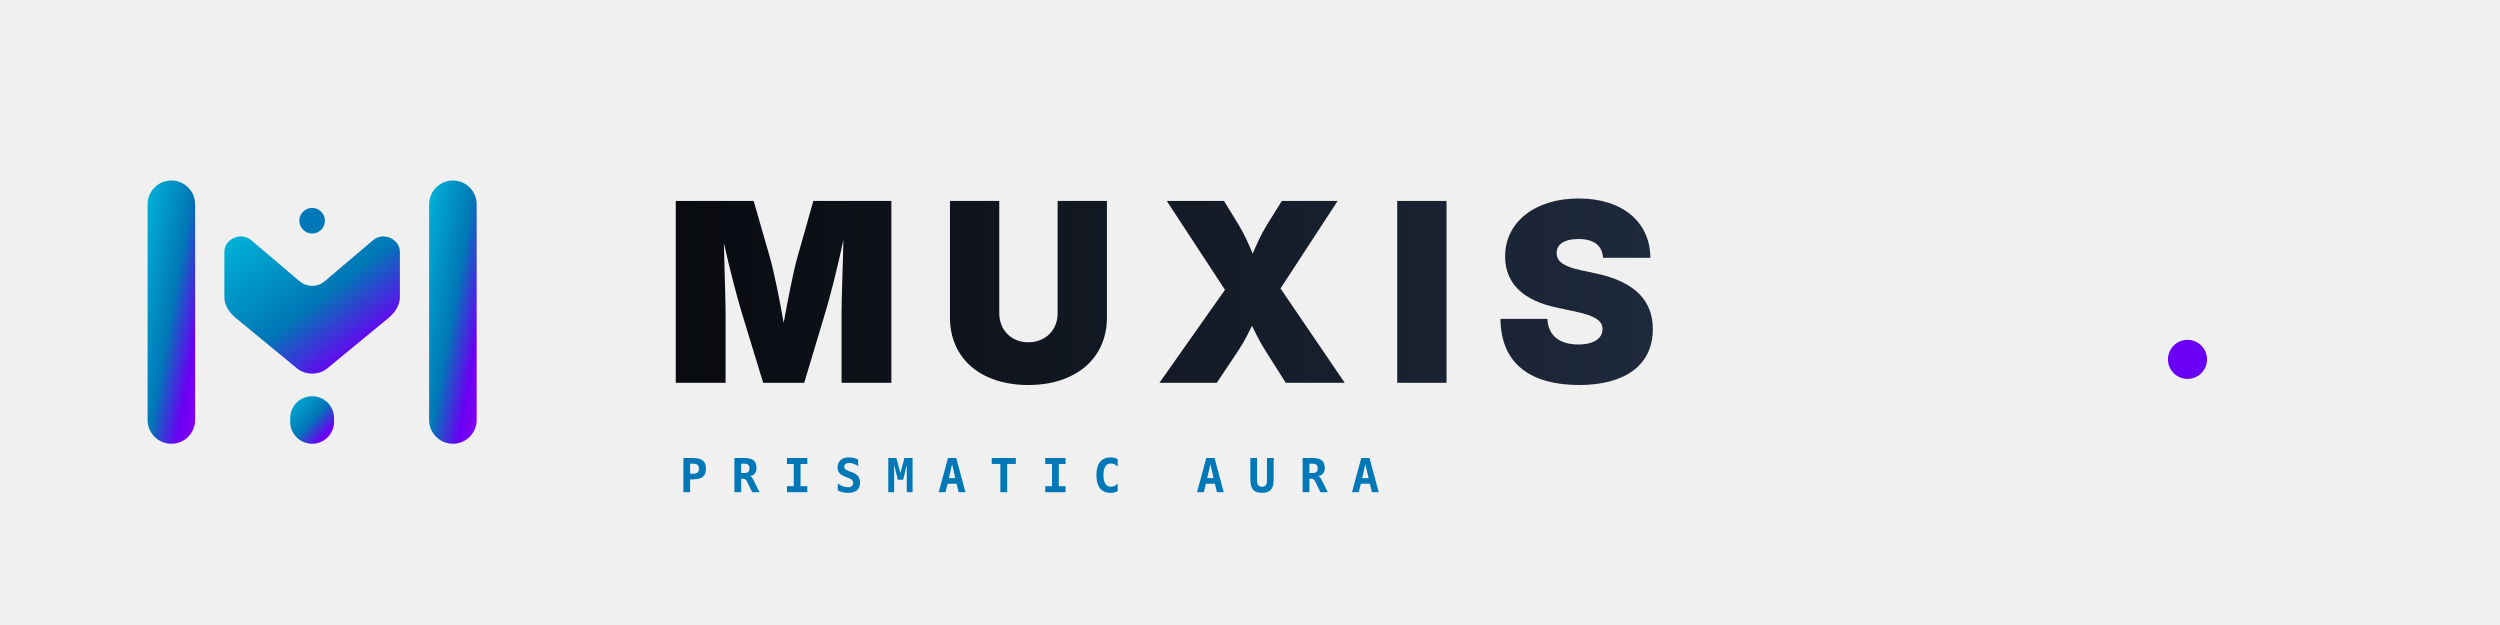
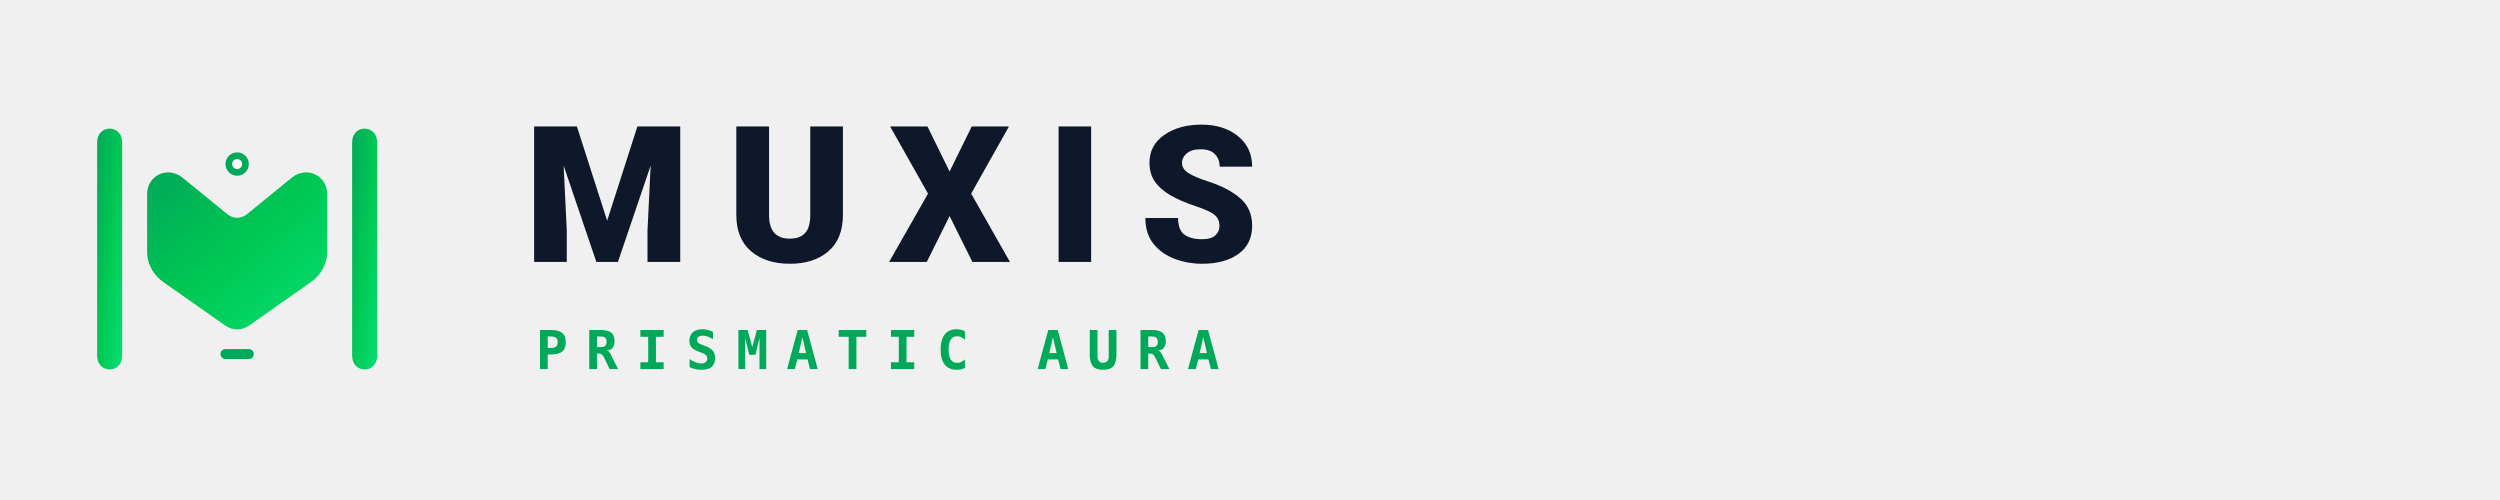
- <svg xmlns="http://www.w3.org/2000/svg" viewBox="0 0 640 160" width="640" height="160">
+ <svg xmlns="http://www.w3.org/2000/svg" viewBox="0 0 420 84" width="420" height="84">
  <defs>
-     <linearGradient id="textGradLight" x1="0%" y1="0%" x2="100%" y2="0%">
-       <stop offset="0%" stop-color="#090B10" />
-       <stop offset="100%" stop-color="#1E293B" />
-     </linearGradient>
-     <linearGradient id="brandGradLight" x1="0%" y1="0%" x2="100%" y2="100%">
-       <stop offset="0%" stop-color="#00B4D8" />
-       <stop offset="50%" stop-color="#0077B6" />
-       <stop offset="80%" stop-color="#6A00F4" />
-       <stop offset="100%" stop-color="#8900F2" />
+     <linearGradient id="emeraldLogoGrad" x1="0%" y1="0%" x2="100%" y2="100%">
+       <stop offset="0%" stop-color="#00A859" />
+       <stop offset="50%" stop-color="#00C853" />
+       <stop offset="100%" stop-color="#05DF72" />
    </linearGradient>
  </defs>
-   <g transform="translate(20, 20) scale(0.234)">
-     <rect x="76" y="112" width="52" height="288" rx="26" fill="url(#brandGradLight)" />
-     <path d="M 160 190 C 160 176, 178 168, 189 177 L 242 222 C 250 229, 262 229, 270 222 L 323 177 C 334 168, 352 176, 352 190 L 352 240 C 352 248, 347 256, 340 262 L 272 318 C 263 325, 249 325, 240 318 L 172 262 C 165 256, 160 248, 160 240 Z" fill="url(#brandGradLight)" />
-     <rect x="384" y="112" width="52" height="288" rx="26" fill="url(#brandGradLight)" />
-     <rect x="232" y="348" width="48" height="52" rx="24" fill="url(#brandGradLight)" />
-     <circle cx="256" cy="156" r="14" fill="#0077B6" />
+   <g transform="translate(4, 6) scale(0.14)">
+     <path d="M 88 128 C 88 106, 118 106, 118 128 L 118 384 C 118 406, 88 406, 88 384 Z" fill="url(#emeraldLogoGrad)" />
+     <path d="M 394 128 C 394 106, 424 106, 424 128 L 424 384 C 424 406, 394 406, 394 384 Z" fill="url(#emeraldLogoGrad)" />
+     <path d="M 148 190 C 148 168, 172 156, 190 170 L 244 214 C 251 220, 261 220, 268 214 L 322 170 C 340 156, 364 168, 364 190 L 364 260 C 364 274, 356 288, 344 296 L 270 348 C 261 354, 251 354, 242 348 L 168 296 C 156 288, 148 274, 148 260 Z" fill="url(#emeraldLogoGrad)" />
+     <circle cx="256" cy="154" r="14" fill="#00A859" />
+     <circle cx="256" cy="154" r="6" fill="#FFFFFF" />
+     <rect x="236" y="376" width="40" height="12" rx="6" fill="#00A859" />
  </g>
-   <g transform="translate(170, 98)">
-     <text font-family="'Plus Jakarta Sans', 'Inter', -apple-system, sans-serif" font-size="64" font-weight="900" letter-spacing="9" fill="url(#textGradLight)">MUXIS</text>
-   </g>
-   <g transform="translate(174, 126)">
-     <text font-family="'JetBrains Mono', monospace" font-size="12" font-weight="700" letter-spacing="6" fill="#0077B6">PRISMATIC AURA</text>
-   </g>
-   <circle cx="560" cy="92" r="5" fill="#6A00F4" />
+   <text x="88" y="44" font-family="-apple-system, BlinkMacSystemFont, 'Segoe UI', Roboto, 'Plus Jakarta Sans', sans-serif" font-size="32" font-weight="900" letter-spacing="6" fill="#0F172A">MUXIS</text>
+   <text x="90" y="62" font-family="'JetBrains Mono', monospace" font-size="9" font-weight="700" letter-spacing="3" fill="#00A859">PRISMATIC AURA</text>
</svg>
